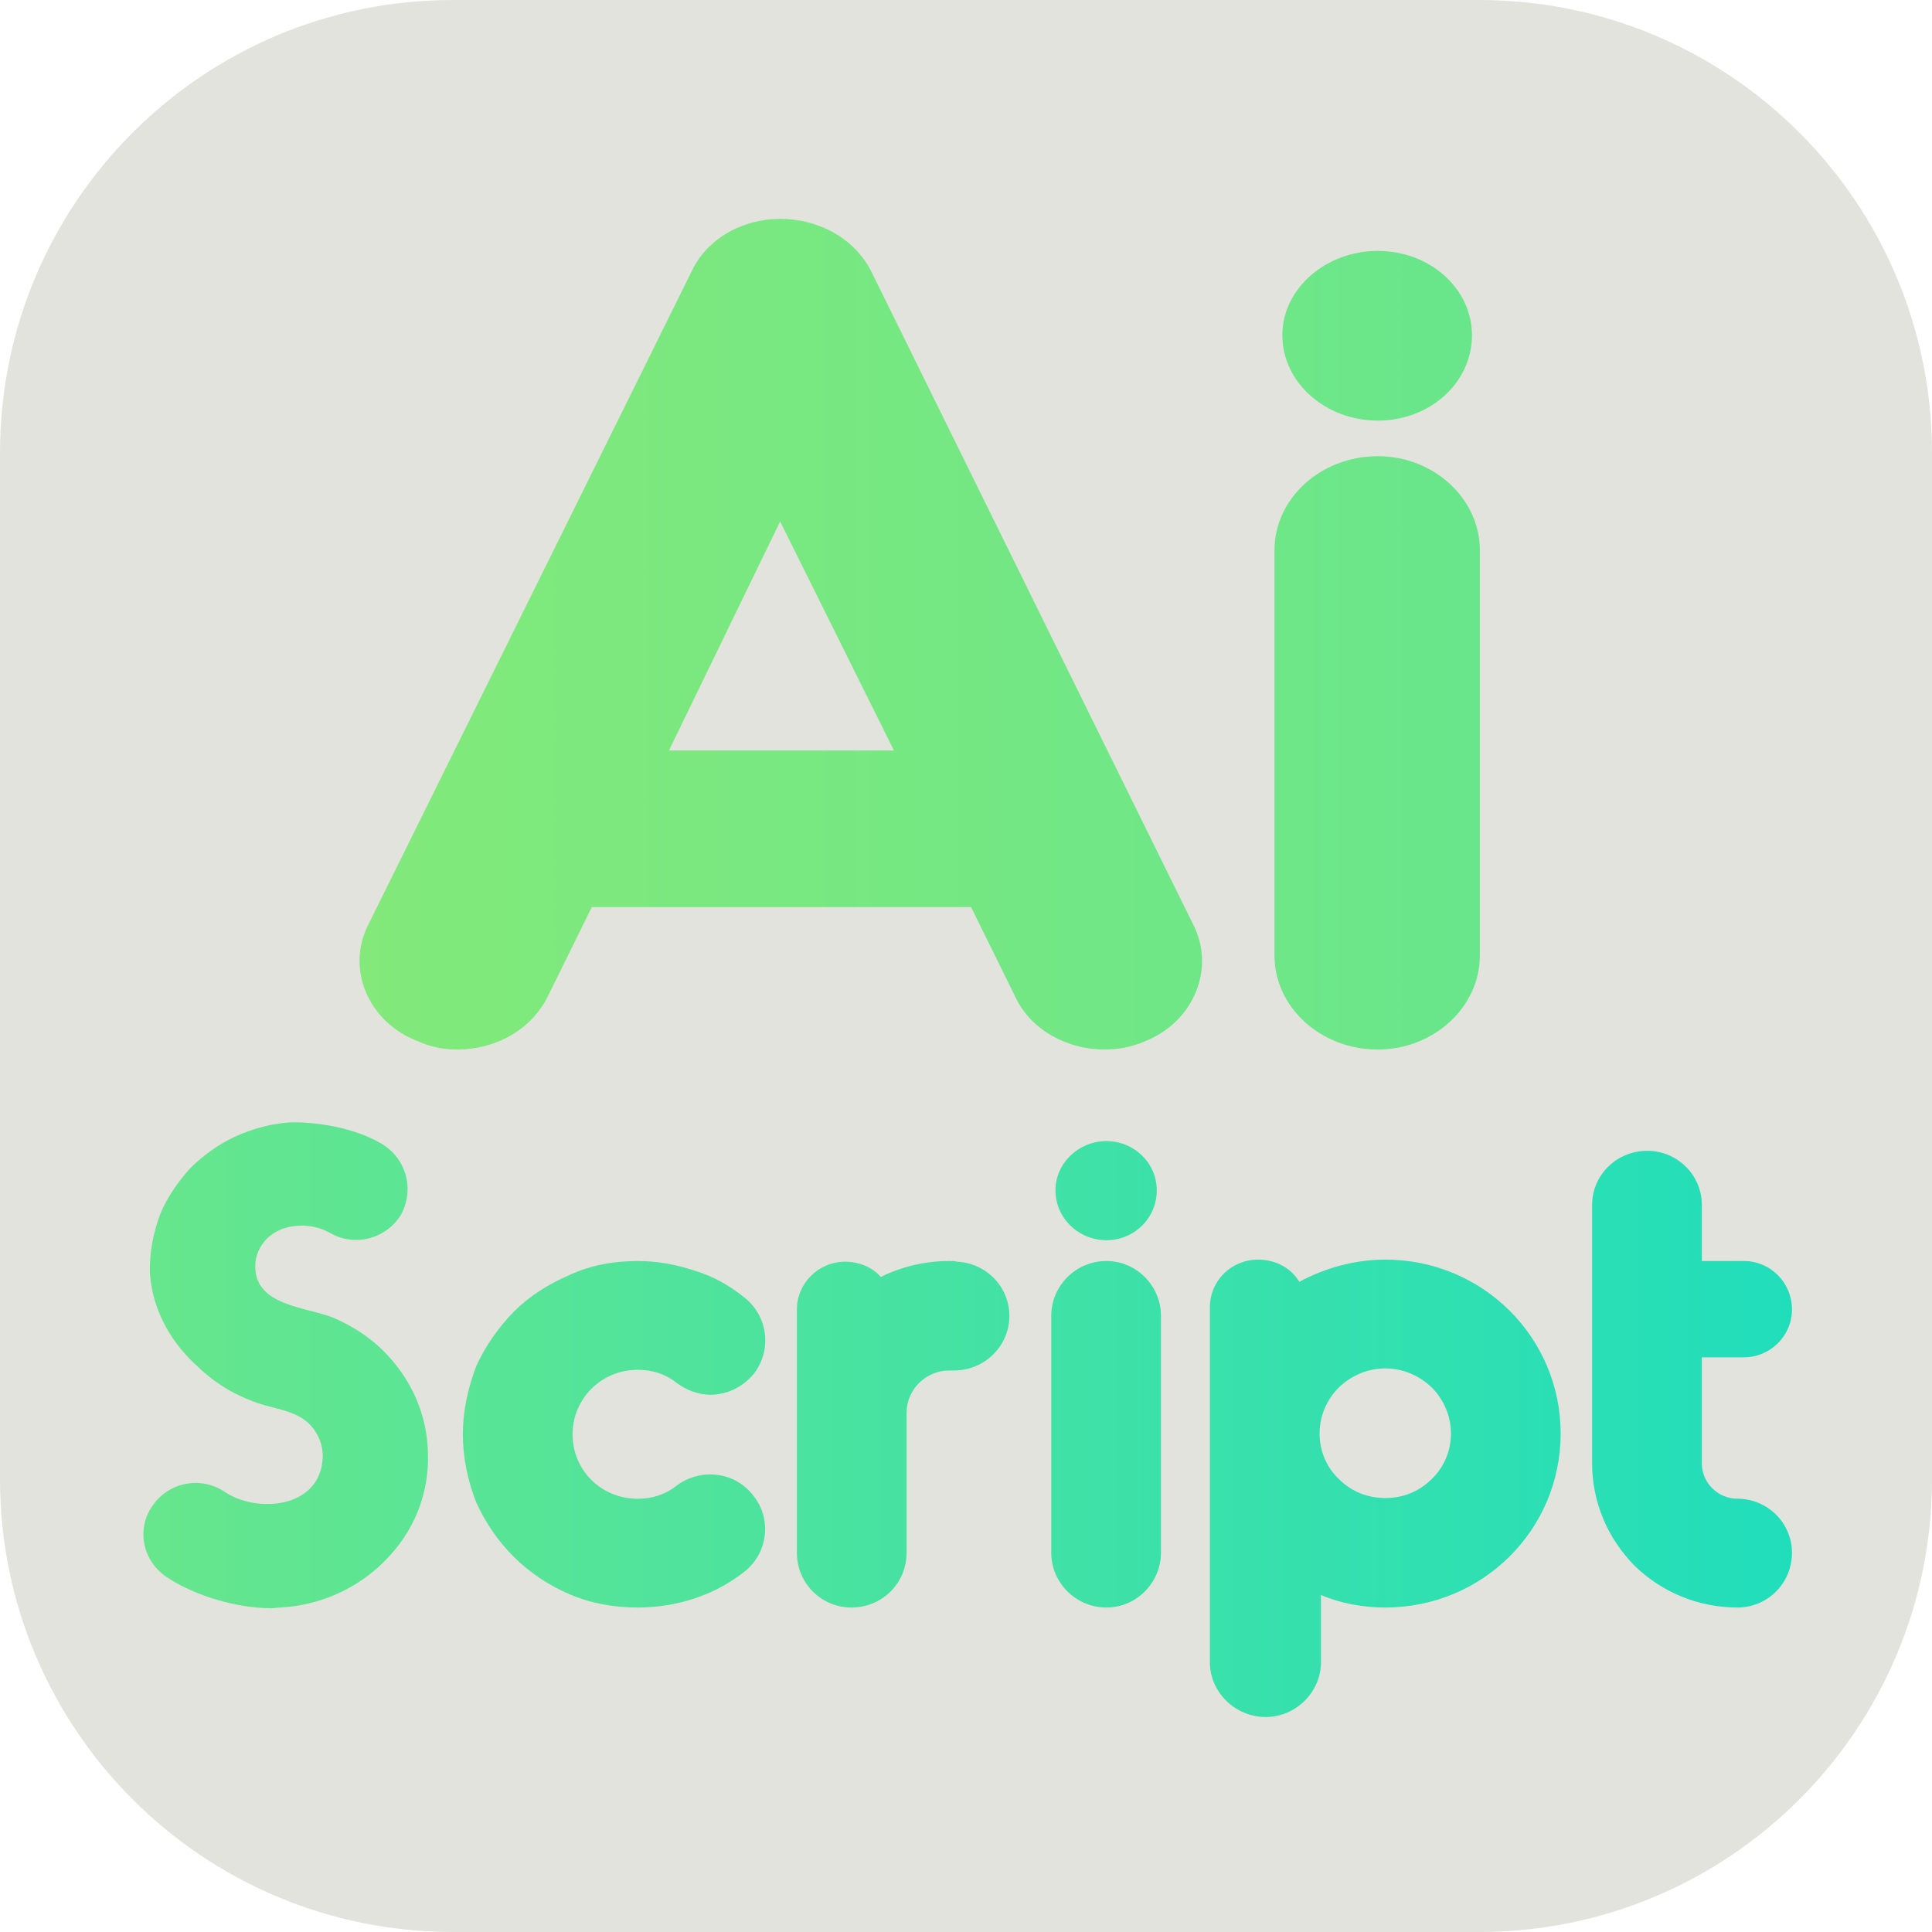
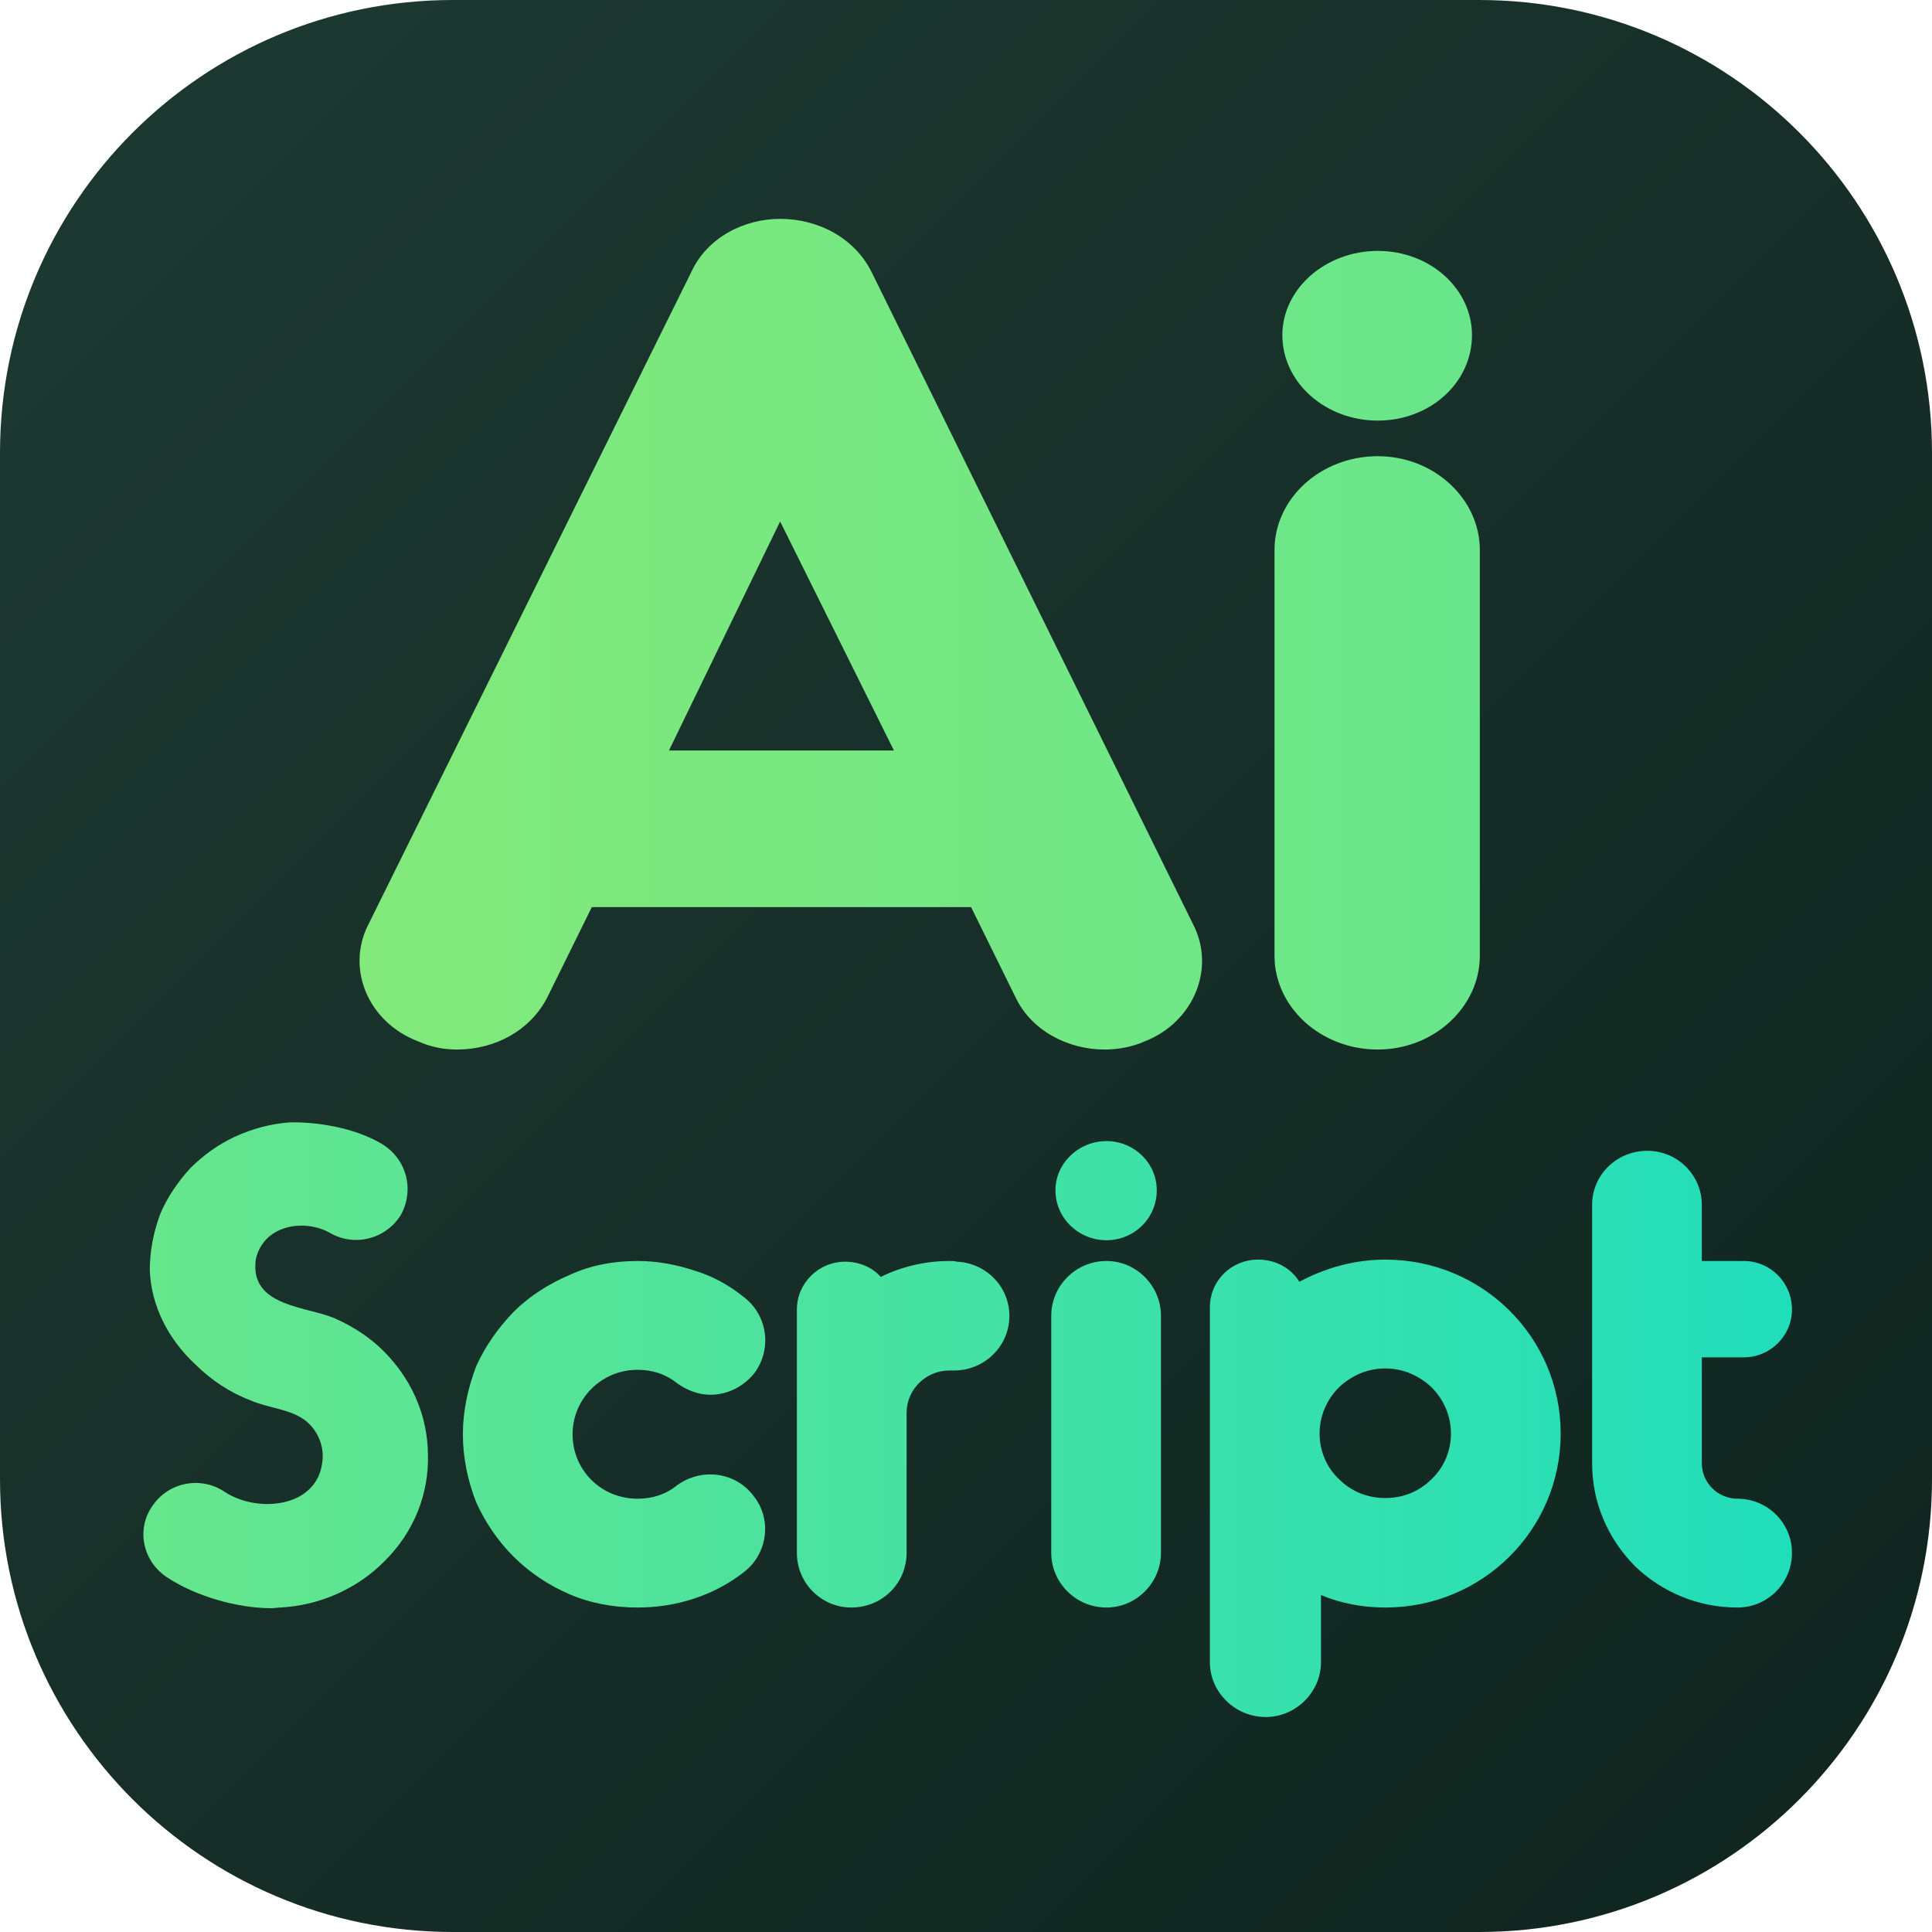
<svg xmlns="http://www.w3.org/2000/svg" width="256" height="256" fill="none" viewBox="0 0 256 256">
-   <rect width="256" height="256" fill="#E3E3DD" rx="60" />
+   <defs>
+     <linearGradient id="aiscript_bg" x1="0" y1="0" x2="256" y2="256" gradientUnits="userSpaceOnUse">
+       <stop stop-color="#1E3A32" />
+       <stop offset="1" stop-color="#0F241E" />
+     </linearGradient>
+   </defs>
+   <rect width="256" height="256" fill="url(#aiscript_bg)" rx="60" />
  <path fill="url(#paint0_linear_161_1041)" d="M115.503 36.076C113.25 31.516 108.397 29 103.372 29C98.519 29 93.667 31.516 91.587 36.076L48.783 122.558C45.837 128.376 48.783 135.451 55.368 137.967C57.101 138.753 58.834 139.068 60.567 139.068C65.593 139.068 70.272 136.552 72.525 132.149L78.417 120.199H128.673L134.565 132.149C136.645 136.552 141.497 139.068 146.349 139.068C148.082 139.068 149.989 138.753 151.722 137.967C158.134 135.451 161.08 128.376 158.134 122.558L115.503 36.076ZM118.449 99.443H88.641L103.372 69.096L118.449 99.443Z" />
  <path fill="url(#paint1_linear_161_1041)" d="M195.046 44.41C195.046 50.699 189.501 55.731 182.569 55.731C175.637 55.731 169.918 50.699 169.918 44.41C169.918 38.277 175.637 33.246 182.569 33.246C189.501 33.246 195.046 38.277 195.046 44.41ZM182.569 139.068C174.944 139.068 168.878 133.407 168.878 126.646V72.87C168.878 66.109 174.944 60.448 182.569 60.448C190.021 60.448 196.086 66.109 196.086 72.87V126.646C196.086 133.407 190.021 139.068 182.569 139.068Z" />
  <path fill="url(#paint2_linear_161_1041)" d="M35.962 213.097C31.332 213.097 25.776 211.444 22.073 208.965C18.924 206.852 17.998 202.628 20.221 199.506C22.35 196.384 26.61 195.557 29.758 197.669C34.017 200.516 42.073 199.873 42.721 193.629C42.999 191.516 41.98 189.312 40.314 188.119C38.276 186.649 35.406 186.557 33.184 185.547C30.499 184.537 27.999 182.884 25.962 180.864C22.165 177.374 20.036 172.874 19.85 168.374C19.85 165.803 20.313 163.324 21.239 160.844C22.165 158.64 23.554 156.62 25.221 154.783C26.98 153.038 28.924 151.661 31.054 150.651C33.462 149.549 35.869 148.906 38.369 148.722C41.795 148.63 46.888 149.365 50.592 151.569C53.925 153.589 54.943 157.722 53.092 161.028C51.054 164.242 46.888 165.252 43.647 163.324C41.332 162.038 37.999 162.038 35.869 163.691C34.665 164.609 33.832 166.17 33.832 167.64C33.647 173.058 40.591 173.15 44.203 174.619C46.98 175.813 49.573 177.558 51.61 179.854C54.758 183.343 56.61 187.751 56.703 192.527C56.888 197.945 54.851 202.995 50.962 206.852C47.351 210.526 42.351 212.73 37.165 213.005C36.795 213.005 36.332 213.097 35.962 213.097Z" />
  <path fill="url(#paint3_linear_161_1041)" d="M84.481 213.005C81.332 213.005 78.277 212.454 75.499 211.261C72.721 210.067 70.221 208.414 68.092 206.302C65.962 204.189 64.295 201.71 63.092 199.047C61.98 196.2 61.332 193.169 61.332 190.047C61.332 187.017 61.98 183.986 63.092 181.047C64.295 178.384 65.962 175.997 68.092 173.793C70.221 171.681 72.721 170.119 75.499 168.926C78.277 167.64 81.332 167.089 84.481 167.089C87.073 167.089 89.573 167.548 92.073 168.375C94.481 169.109 96.611 170.303 98.555 171.864C101.703 174.252 102.351 178.752 99.944 181.966C98.462 183.802 96.333 184.813 94.11 184.813C92.629 184.813 91.055 184.262 89.666 183.251C88.184 182.058 86.425 181.507 84.481 181.507C79.666 181.507 75.87 185.364 75.87 190.047C75.87 194.822 79.666 198.588 84.481 198.588C86.425 198.588 88.184 198.037 89.666 196.843C92.907 194.455 97.444 195.006 99.851 198.22C102.351 201.343 101.703 205.934 98.555 208.322C94.573 211.444 89.573 213.005 84.481 213.005Z" />
  <path fill="url(#paint4_linear_161_1041)" d="M126.796 167.181C126.518 167.089 126.148 167.089 125.777 167.089C122.629 167.089 119.481 167.824 116.703 169.201C115.592 167.915 113.833 167.181 111.981 167.181C108.462 167.181 105.592 170.028 105.592 173.517V205.751C105.592 209.791 108.833 213.005 112.814 213.005C116.888 213.005 120.129 209.791 120.129 205.751V187.2C120.129 184.078 122.722 181.598 125.777 181.598H126.426C130.315 181.598 133.555 178.568 133.741 174.711C133.926 170.67 130.778 167.364 126.796 167.181V167.181Z" />
  <path fill="url(#paint5_linear_161_1041)" d="M153.278 157.722C153.278 161.395 150.315 164.334 146.611 164.334C142.908 164.334 139.852 161.395 139.852 157.722C139.852 154.14 142.908 151.202 146.611 151.202C150.315 151.202 153.278 154.14 153.278 157.722ZM146.611 213.005C142.537 213.005 139.296 209.699 139.296 205.75V174.344C139.296 170.395 142.537 167.089 146.611 167.089C150.593 167.089 153.834 170.395 153.834 174.344V205.75C153.834 209.699 150.593 213.005 146.611 213.005Z" />
  <path fill="url(#paint6_linear_161_1041)" d="M183.556 166.905C179.482 166.905 175.593 168.007 172.167 169.844C171.056 168.007 169.019 166.905 166.704 166.905C163.185 166.905 160.315 169.66 160.315 173.242V220.26C160.315 224.209 163.648 227.515 167.722 227.515C171.704 227.515 175.037 224.209 175.037 220.26V211.352C177.63 212.454 180.593 213.005 183.556 213.005C196.426 213.005 206.797 202.72 206.797 189.955C206.797 177.19 196.426 166.905 183.556 166.905ZM189.667 196.016C188 197.669 185.871 198.496 183.556 198.496C181.241 198.496 179.111 197.669 177.445 196.016C175.778 194.455 174.852 192.251 174.852 189.955C174.852 187.659 175.778 185.455 177.445 183.802C179.111 182.241 181.241 181.323 183.556 181.323C185.871 181.323 188 182.241 189.667 183.802C191.334 185.455 192.26 187.659 192.26 189.955C192.26 192.251 191.334 194.455 189.667 196.016Z" />
  <path fill="url(#paint7_linear_161_1041)" d="M230.223 198.587C227.631 198.587 225.501 196.475 225.501 193.904V179.854H231.057C234.575 179.854 237.446 177.007 237.446 173.517C237.446 169.936 234.575 167.089 231.057 167.089H225.501V159.65C225.501 155.701 222.26 152.487 218.279 152.487C214.205 152.487 210.964 155.701 210.964 159.65V193.904C210.964 199.047 213.001 203.822 216.612 207.495C220.223 210.985 225.038 213.005 230.223 213.005C234.205 213.005 237.446 209.791 237.446 205.75C237.446 201.802 234.205 198.587 230.223 198.587V198.587Z" />
  <defs>
    <linearGradient id="paint0_linear_161_1041" x1="47.64" x2="617.892" y1="96.449" y2="96.449" gradientUnits="userSpaceOnUse">
      <stop stop-color="#82E97A" />
      <stop offset="1" stop-color="#21DEBB" />
    </linearGradient>
    <linearGradient id="paint1_linear_161_1041" x1="47.64" x2="617.892" y1="96.45" y2="96.45" gradientUnits="userSpaceOnUse">
      <stop stop-color="#82E97A" />
      <stop offset="1" stop-color="#21DEBB" />
    </linearGradient>
    <linearGradient id="paint2_linear_161_1041" x1="-67.243" x2="237.445" y1="188.115" y2="188.115" gradientUnits="userSpaceOnUse">
      <stop stop-color="#82E97A" />
      <stop offset="1" stop-color="#21DEBB" />
    </linearGradient>
    <linearGradient id="paint3_linear_161_1041" x1="-67.242" x2="237.445" y1="188.115" y2="188.115" gradientUnits="userSpaceOnUse">
      <stop stop-color="#82E97A" />
      <stop offset="1" stop-color="#21DEBB" />
    </linearGradient>
    <linearGradient id="paint4_linear_161_1041" x1="-67.242" x2="237.445" y1="188.115" y2="188.115" gradientUnits="userSpaceOnUse">
      <stop stop-color="#82E97A" />
      <stop offset="1" stop-color="#21DEBB" />
    </linearGradient>
    <linearGradient id="paint5_linear_161_1041" x1="-67.242" x2="237.446" y1="188.115" y2="188.115" gradientUnits="userSpaceOnUse">
      <stop stop-color="#82E97A" />
      <stop offset="1" stop-color="#21DEBB" />
    </linearGradient>
    <linearGradient id="paint6_linear_161_1041" x1="-67.242" x2="237.445" y1="188.115" y2="188.115" gradientUnits="userSpaceOnUse">
      <stop stop-color="#82E97A" />
      <stop offset="1" stop-color="#21DEBB" />
    </linearGradient>
    <linearGradient id="paint7_linear_161_1041" x1="-67.242" x2="237.446" y1="188.115" y2="188.115" gradientUnits="userSpaceOnUse">
      <stop stop-color="#82E97A" />
      <stop offset="1" stop-color="#21DEBB" />
    </linearGradient>
  </defs>
</svg>
